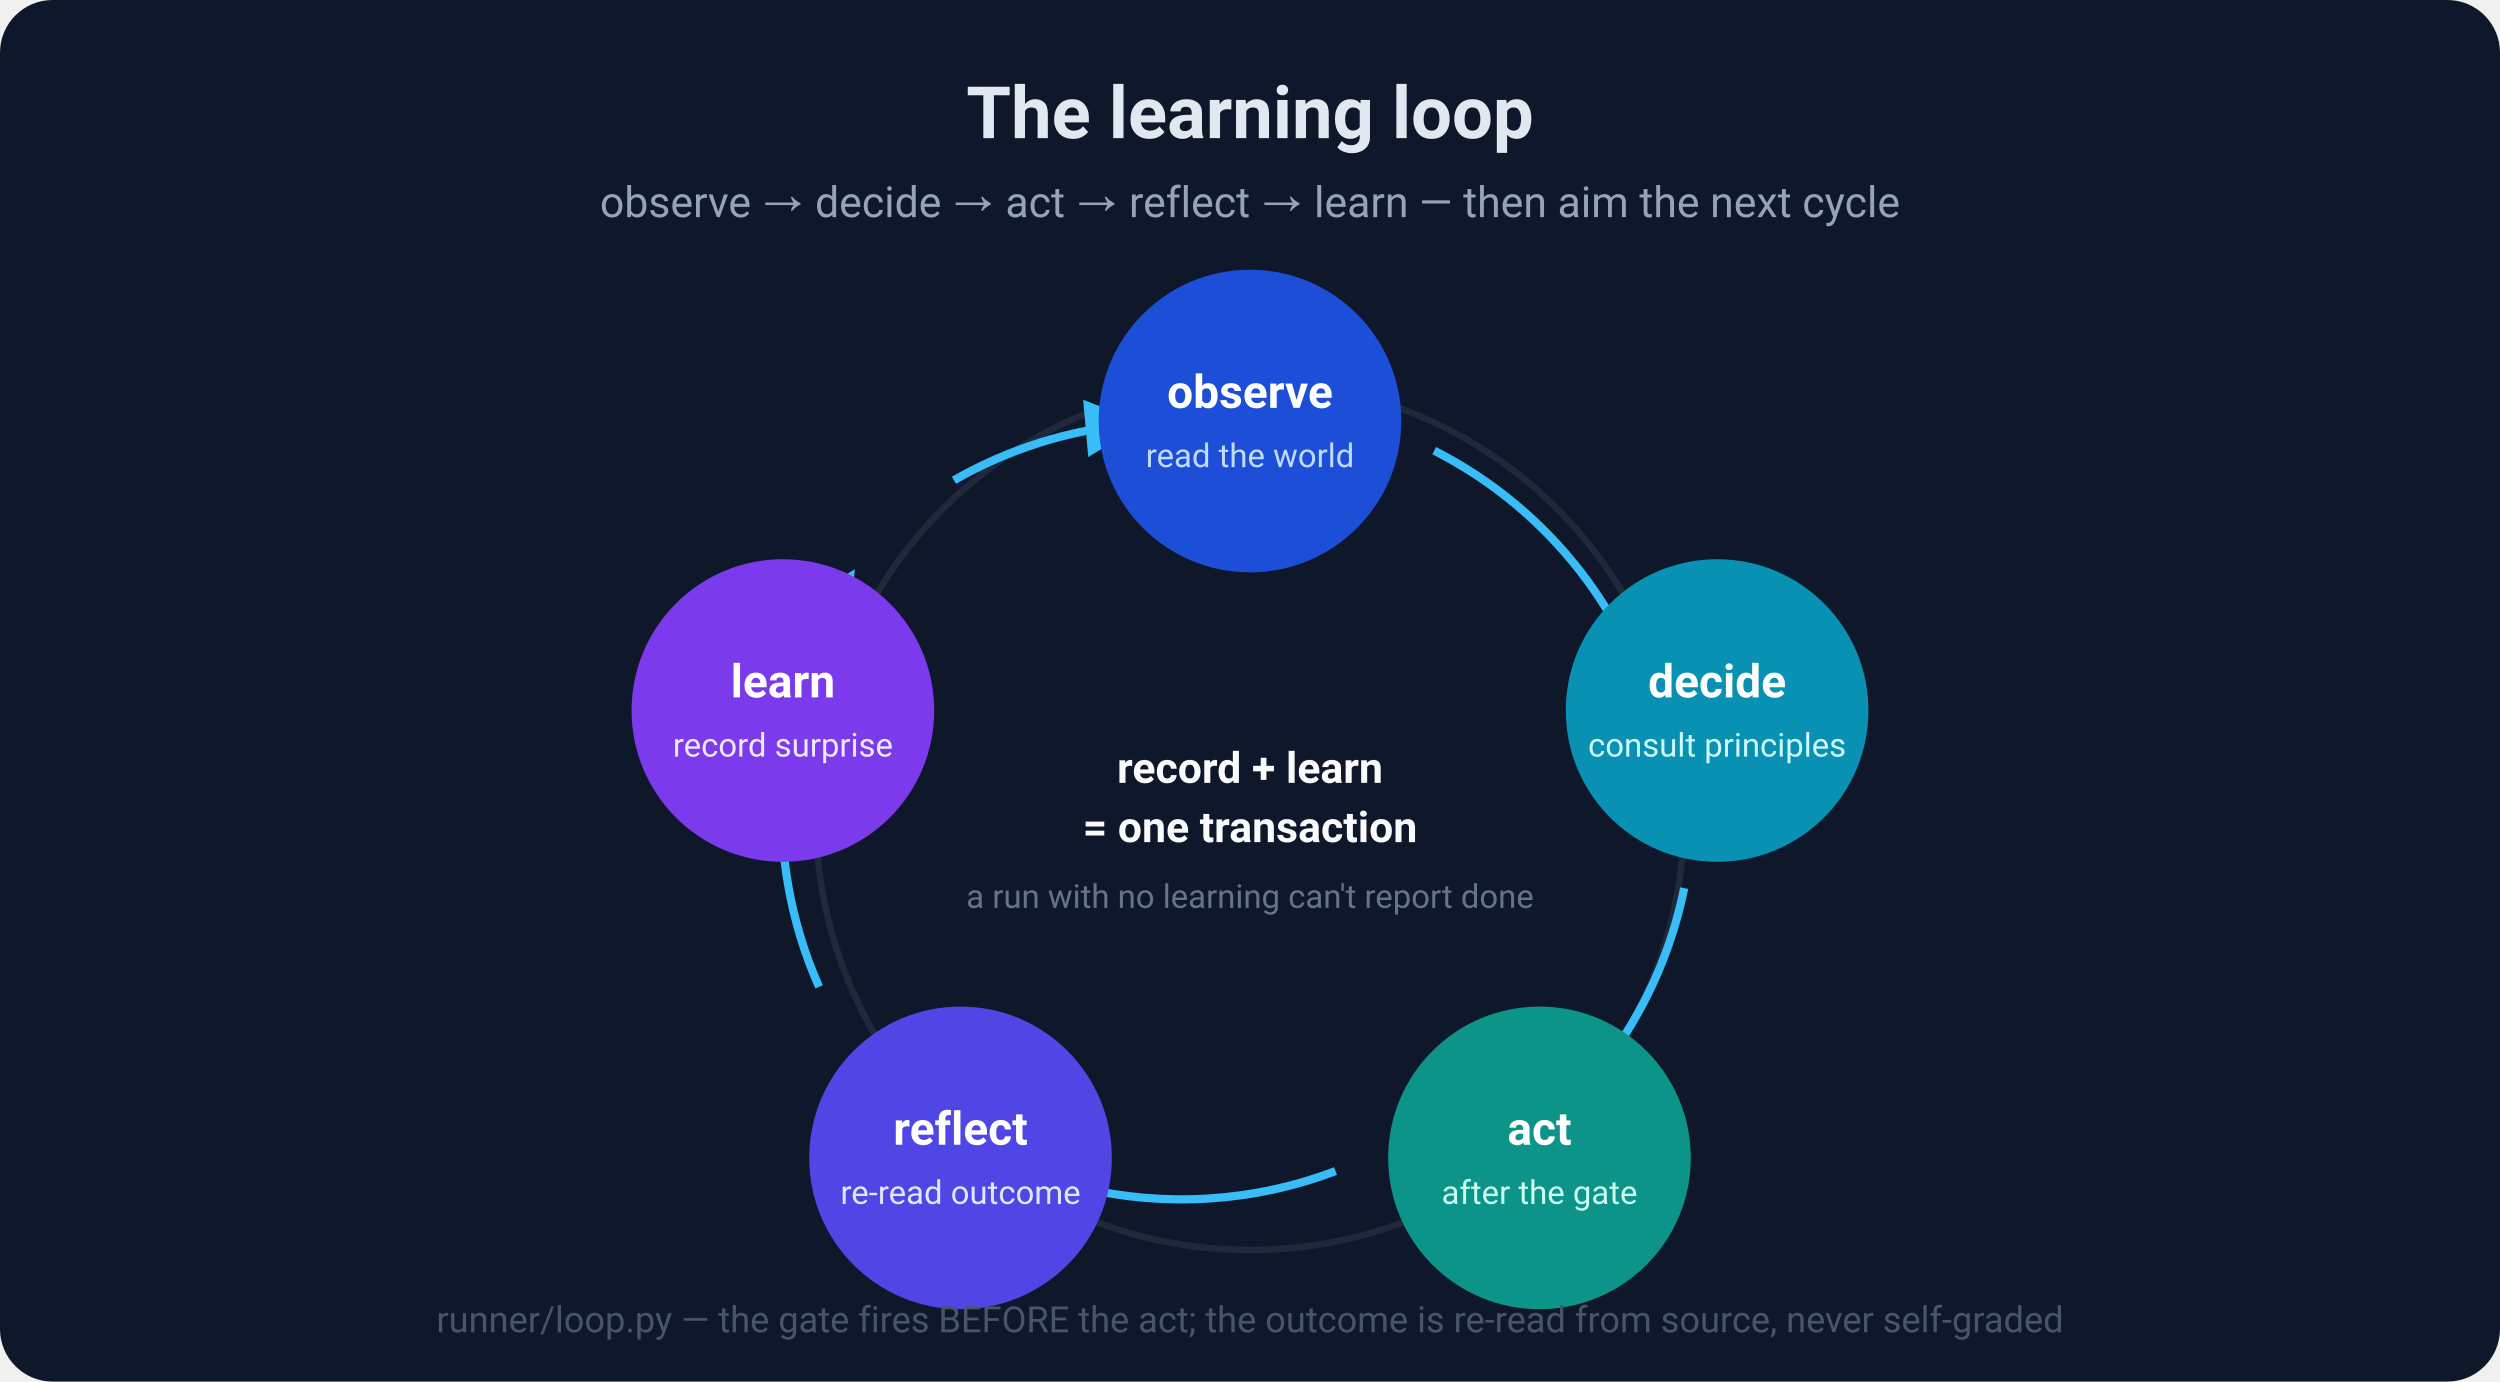
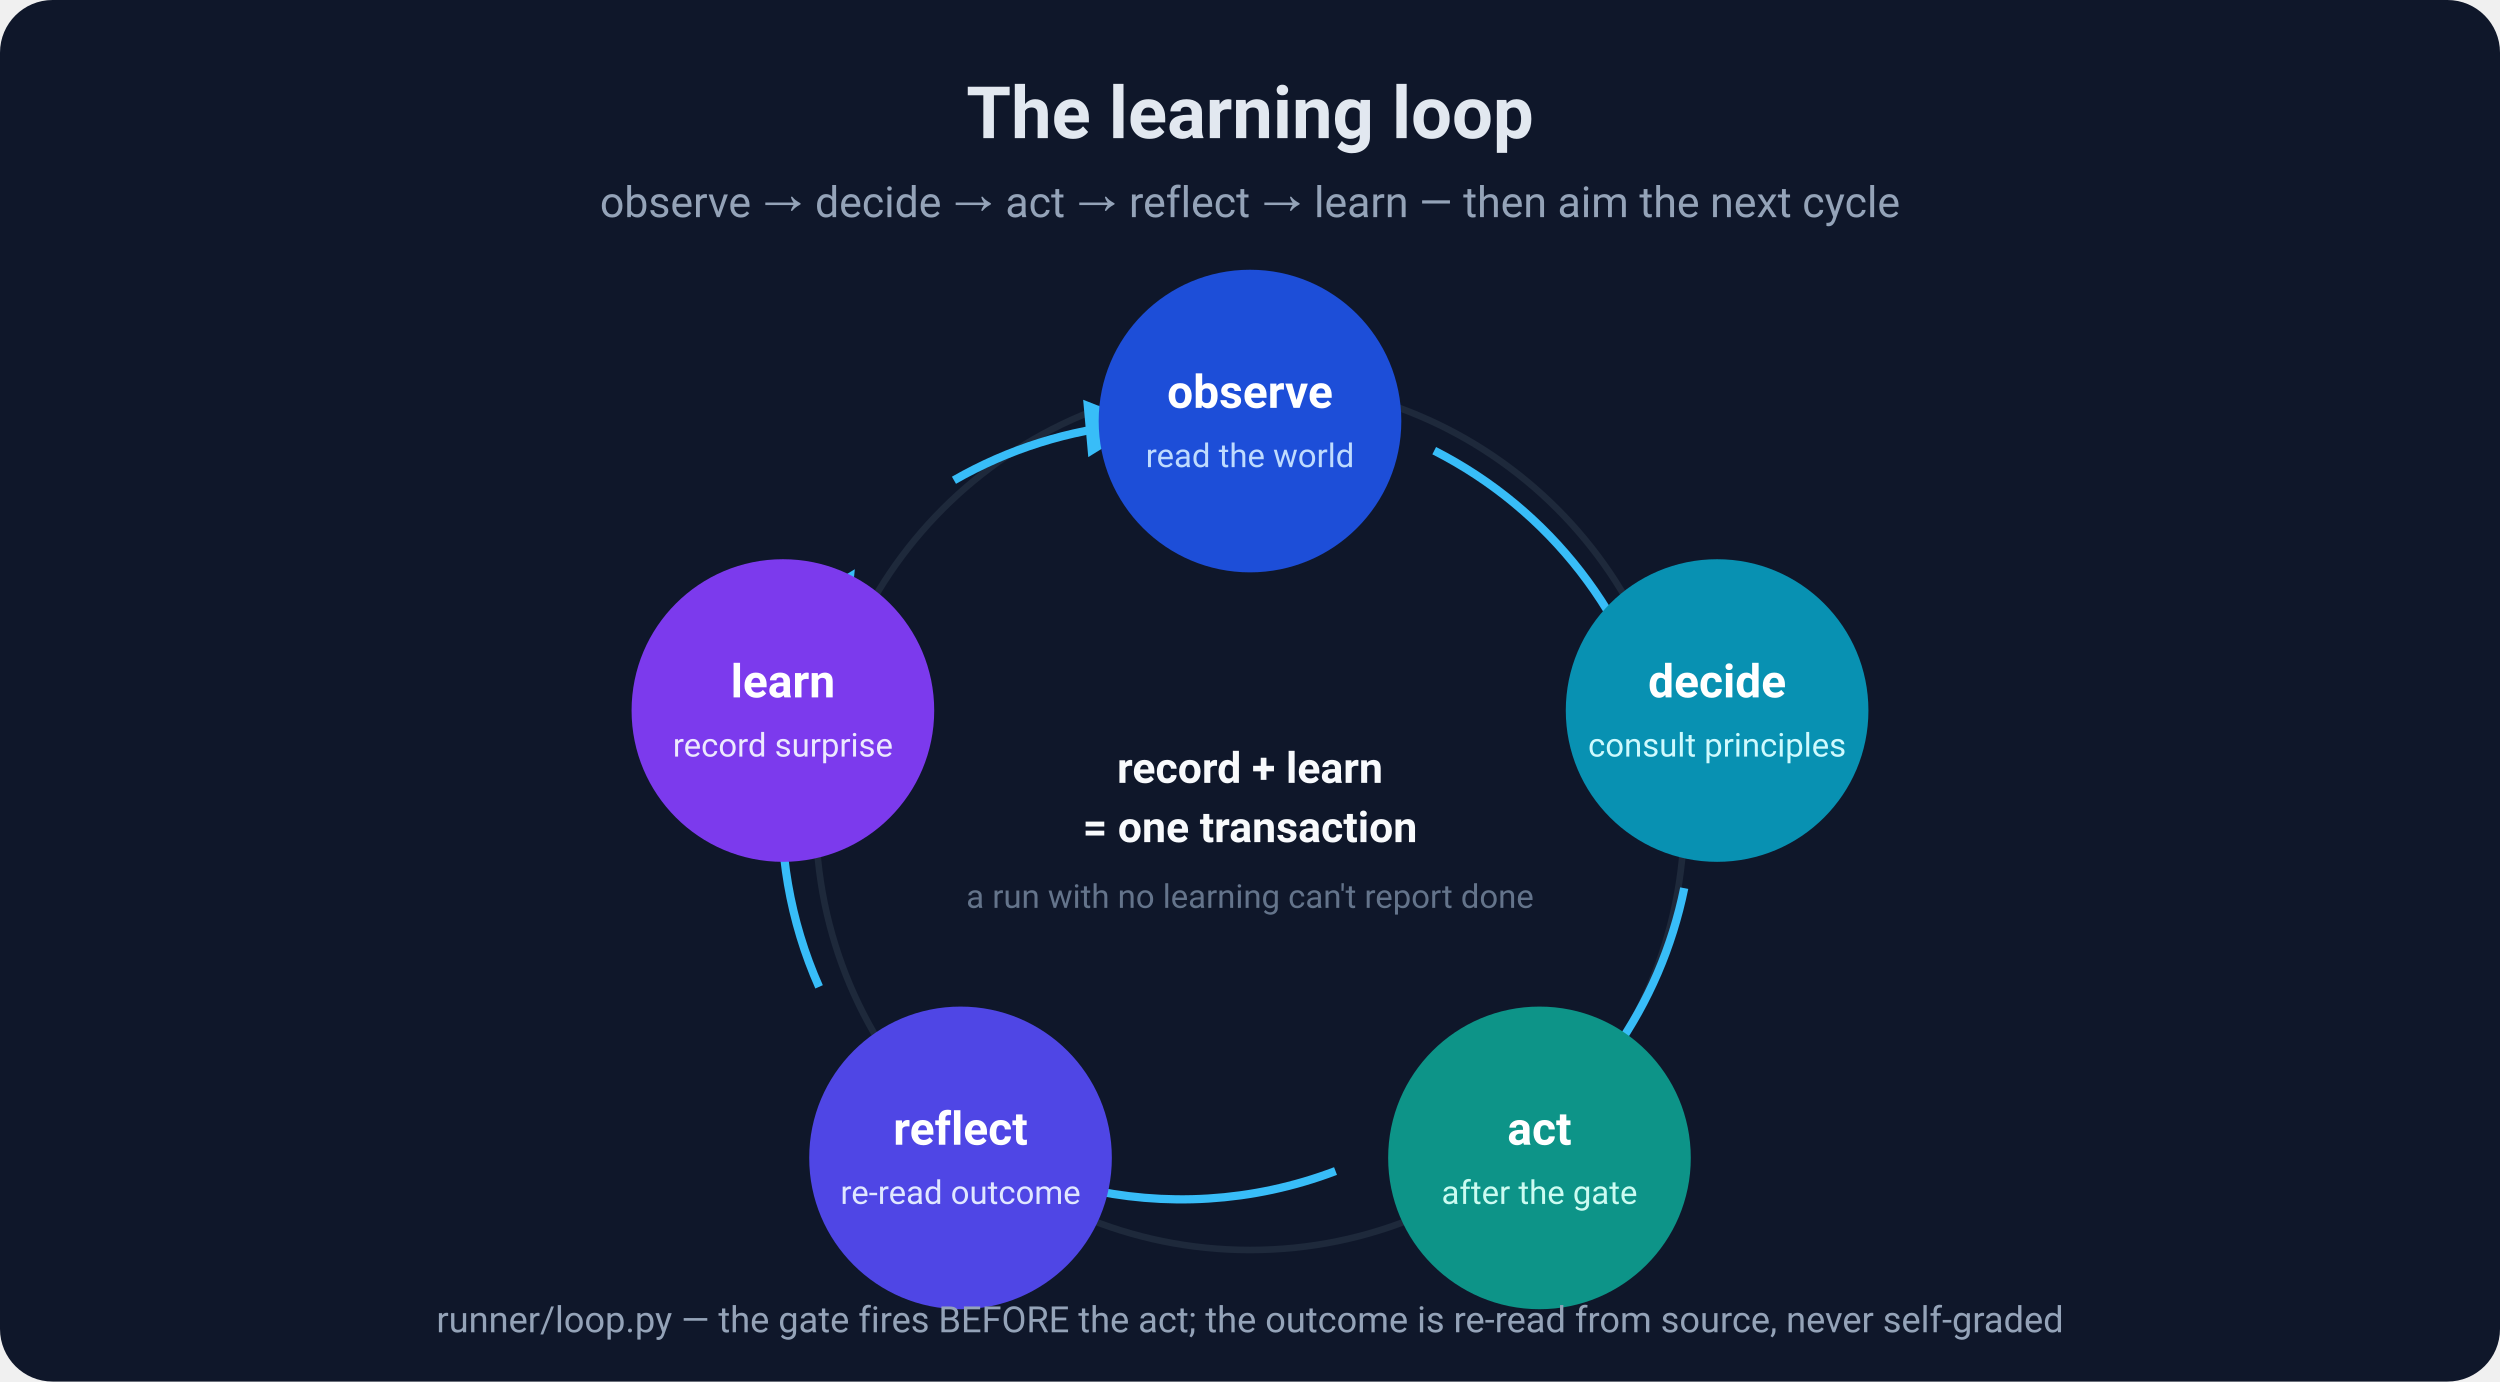
<svg xmlns="http://www.w3.org/2000/svg" viewBox="0 0 760 420" font-family="ui-sans-serif,-apple-system,Segoe UI,Roboto,Helvetica,Arial,sans-serif" role="img" aria-label="The learning loop: observe, decide, act, reflect, learn — recorded and learned in one transaction">
  <rect width="760" height="420" rx="16" fill="#0f172a" />
  <text x="380" y="42" text-anchor="middle" fill="#e2e8f0" font-size="22" font-weight="700">The learning loop</text>
  <text x="380" y="66" text-anchor="middle" fill="#94a3b8" font-size="13">observe → decide → act → reflect → learn — then aim the next cycle</text>
  <circle cx="380" cy="248" r="132" fill="none" stroke="#1e293b" stroke-width="2" />
  <g fill="none" stroke="#38bdf8" stroke-width="2.5" marker-end="url(#ah)">
    <path d="M436 137 A132 132 0 0 1 505 226" />
    <path d="M512 270 A132 132 0 0 1 452 356" />
    <path d="M406 356 A132 132 0 0 1 262 322" />
    <path d="M249 300 A132 132 0 0 1 258 176" />
    <path d="M290 146 A132 132 0 0 1 344 129" />
  </g>
  <defs>
    <marker id="ah" viewBox="0 0 10 10" refX="8" refY="5" markerWidth="7" markerHeight="7" orient="auto-start-reverse">
      <path d="M0 0 L10 5 L0 10 z" fill="#38bdf8" />
    </marker>
  </defs>
  <g font-size="14" font-weight="600" text-anchor="middle">
    <g>
      <circle cx="380" cy="128" r="46" fill="#1d4ed8" />
      <text x="380" y="124" fill="#fff">observe</text>
      <text x="380" y="142" fill="#bfdbfe" font-size="10" font-weight="400">read the world</text>
    </g>
    <g>
      <circle cx="522" cy="216" r="46" fill="#0891b2" />
      <text x="522" y="212" fill="#fff">decide</text>
      <text x="522" y="230" fill="#cffafe" font-size="10" font-weight="400">consult principles</text>
    </g>
    <g>
      <circle cx="468" cy="352" r="46" fill="#0d9488" />
      <text x="468" y="348" fill="#fff">act</text>
      <text x="468" y="366" fill="#ccfbf1" font-size="10" font-weight="400">after the gate</text>
    </g>
    <g>
      <circle cx="292" cy="352" r="46" fill="#4f46e5" />
      <text x="292" y="348" fill="#fff">reflect</text>
      <text x="292" y="366" fill="#e0e7ff" font-size="10" font-weight="400">re-read outcome</text>
    </g>
    <g>
      <circle cx="238" cy="216" r="46" fill="#7c3aed" />
      <text x="238" y="212" fill="#fff">learn</text>
      <text x="238" y="230" fill="#ede9fe" font-size="10" font-weight="400">record surprise</text>
    </g>
  </g>
  <text x="380" y="238" text-anchor="middle" fill="#f8fafc" font-size="13" font-weight="700">record + learn</text>
  <text x="380" y="256" text-anchor="middle" fill="#f8fafc" font-size="13" font-weight="700">= one transaction</text>
  <text x="380" y="276" text-anchor="middle" fill="#64748b" font-size="10">a run with no learning can't report done</text>
-   <text x="380" y="405" text-anchor="middle" fill="#475569" font-size="11">runner/loop.py — the gate fires BEFORE the act; the outcome is re-read from source, never self-graded</text>
+   <text x="380" y="405" text-anchor="middle" fill="#94a3b8" font-size="11">runner/loop.py — the gate fires BEFORE the act; the outcome is re-read from source, never self-graded</text>
</svg>
